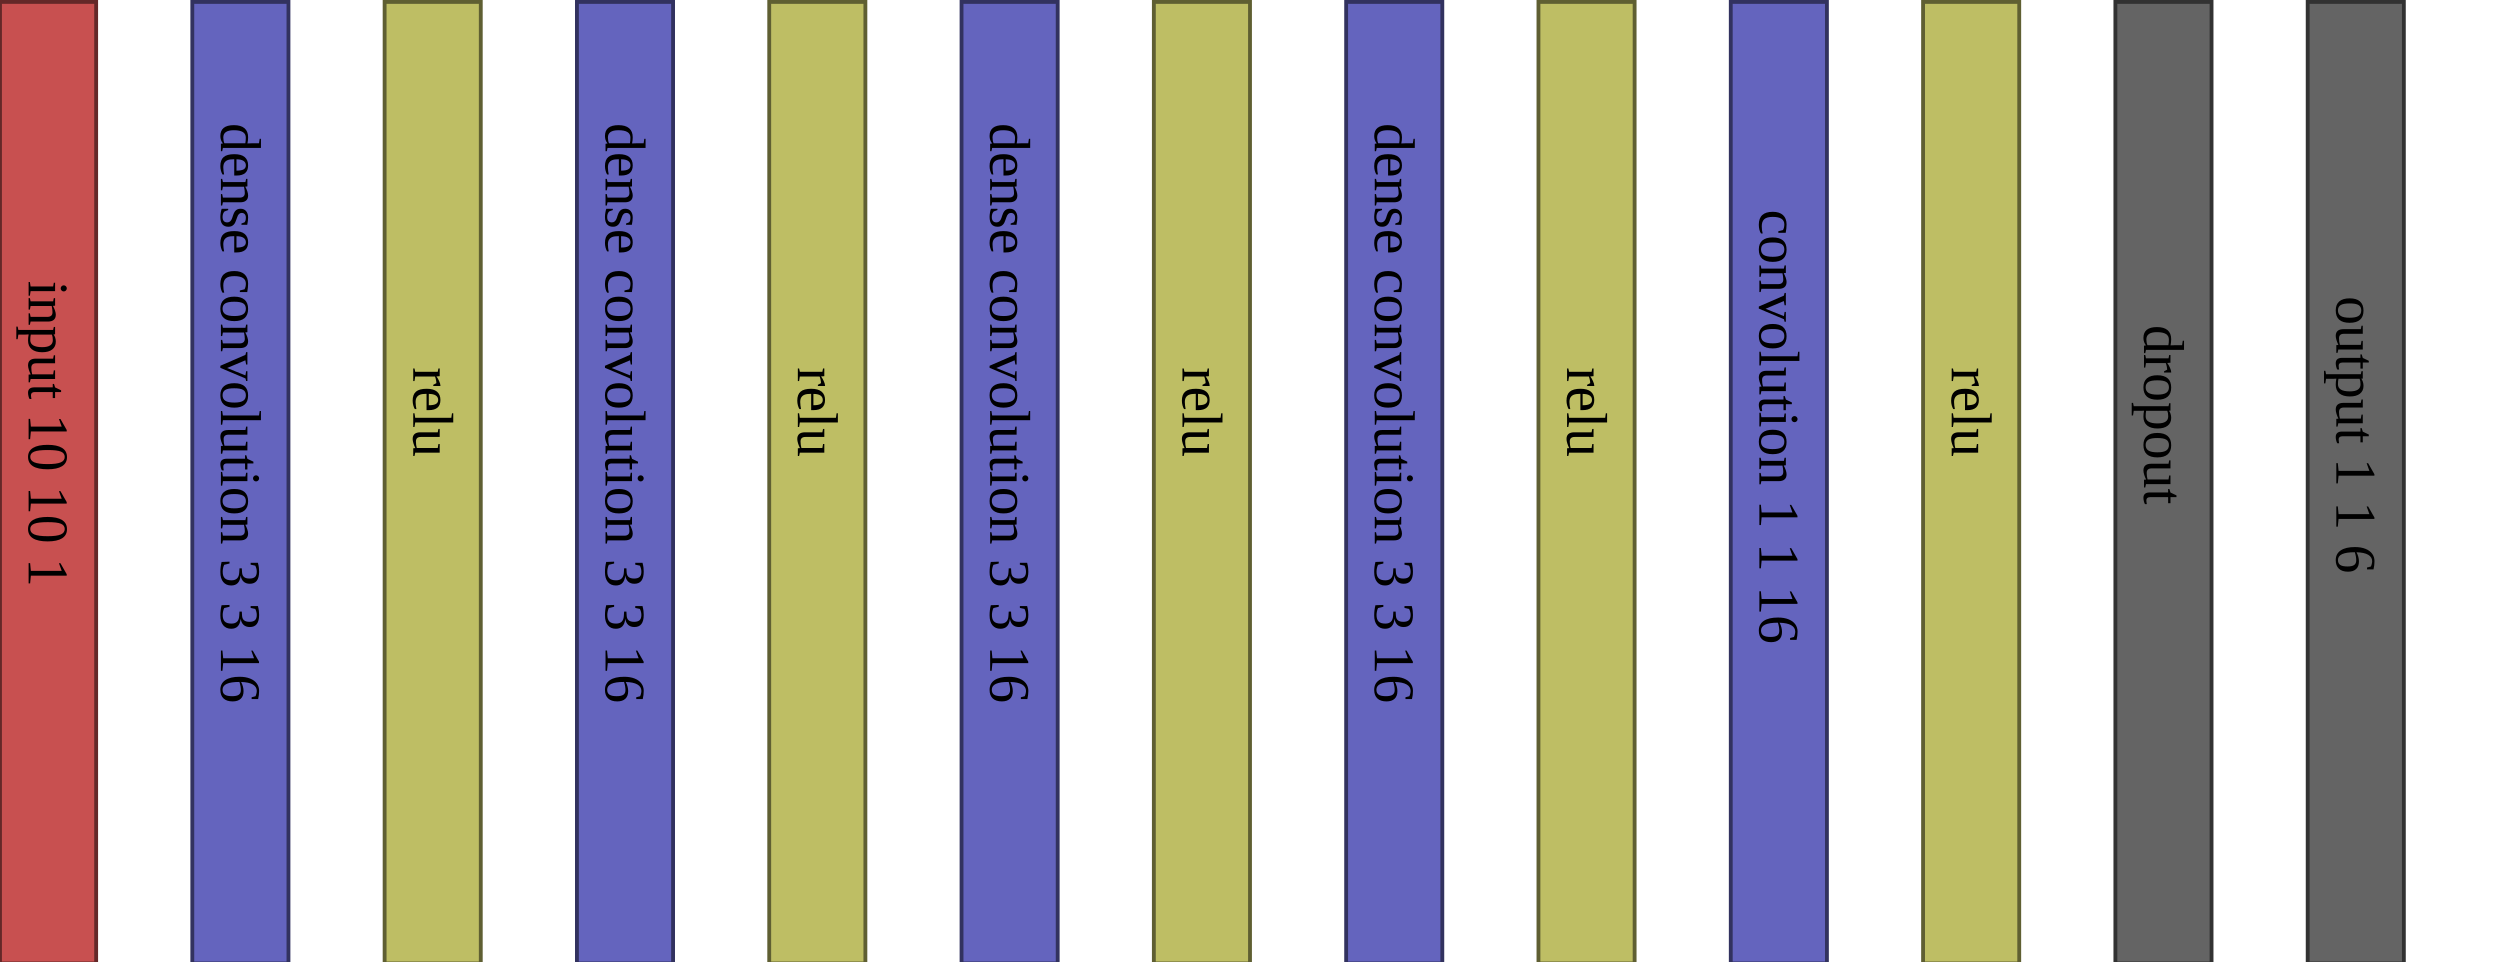
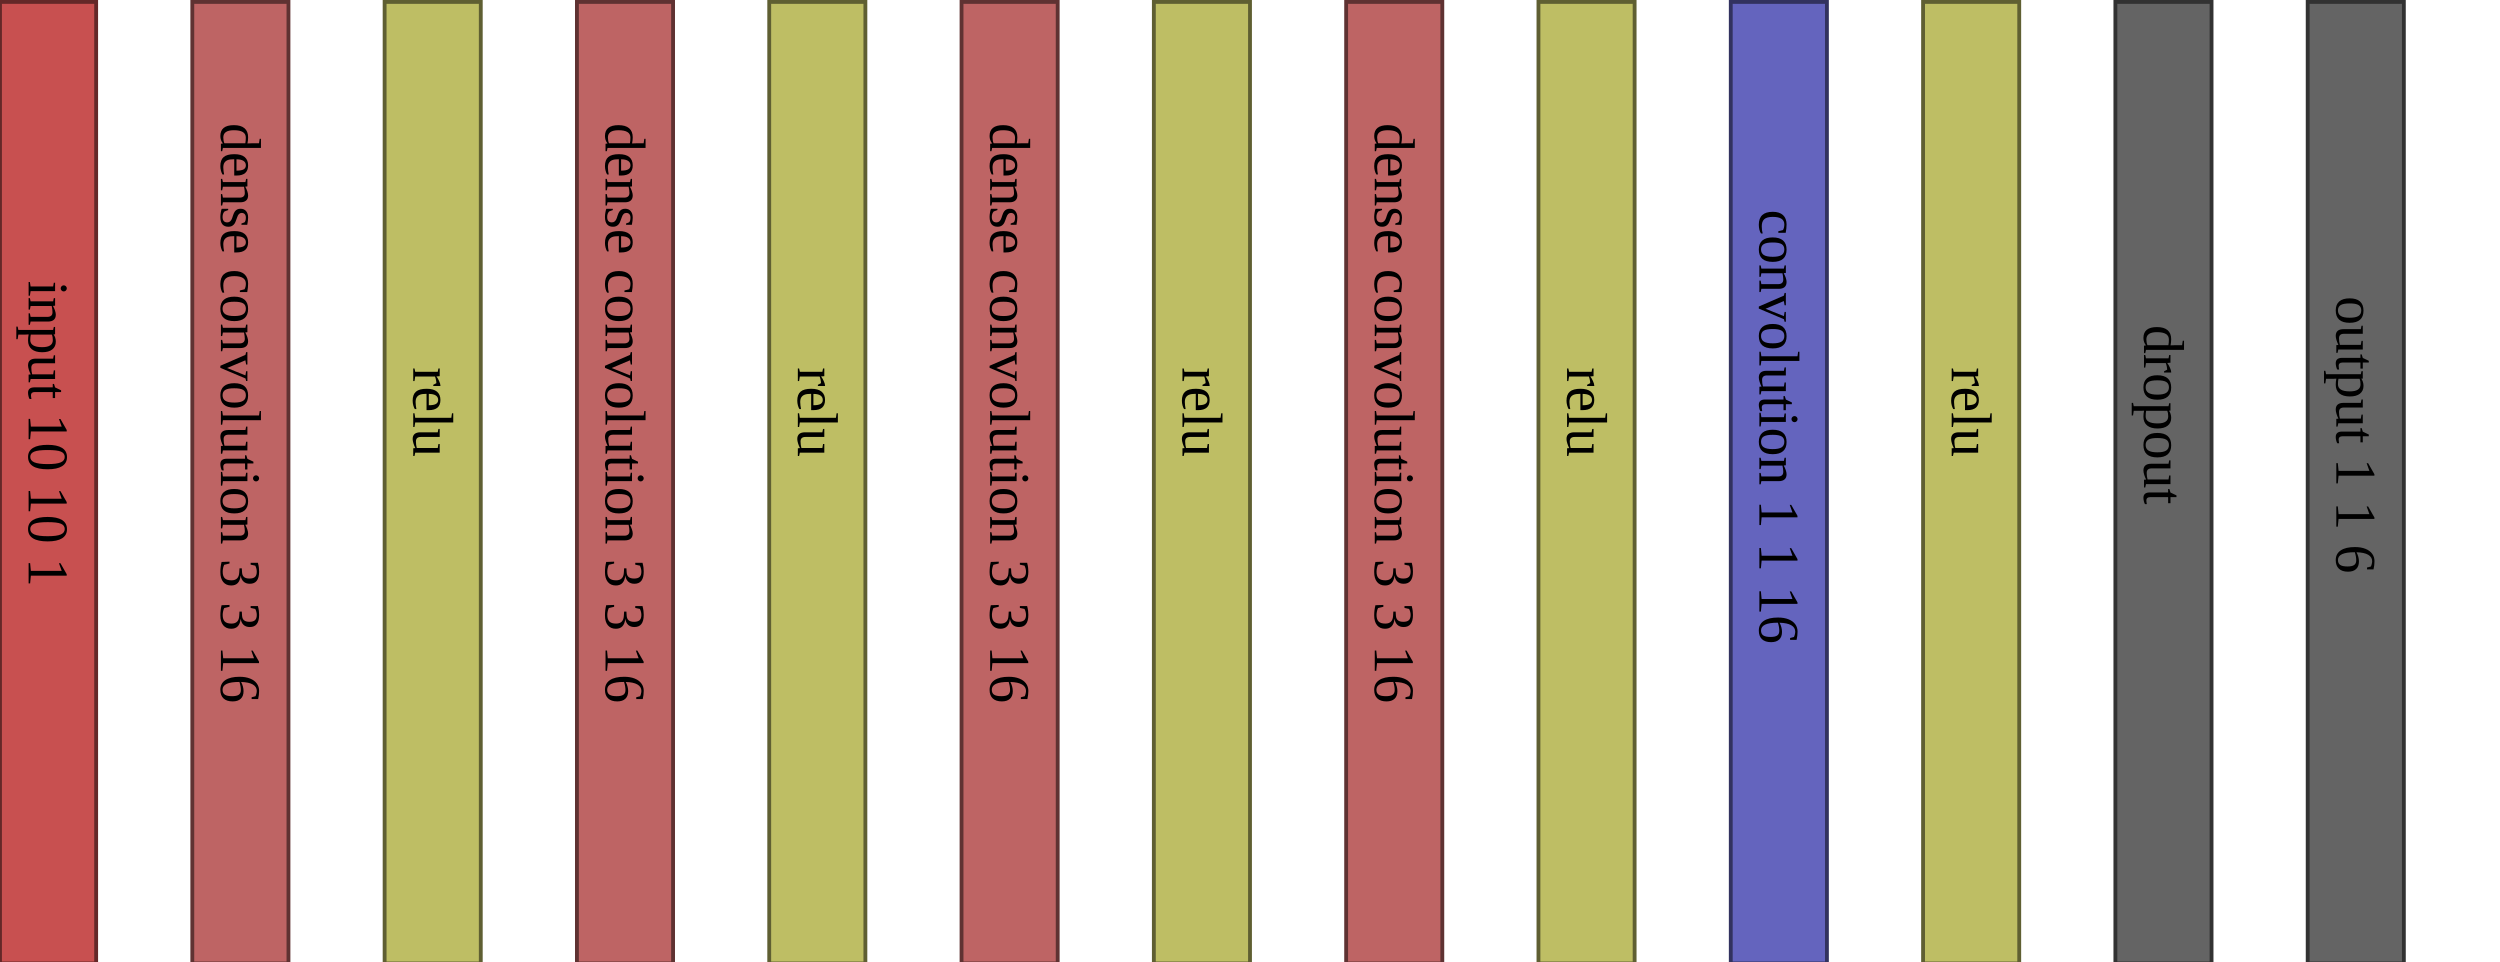
<svg xmlns="http://www.w3.org/2000/svg" version="1.1" width="1300" height="500">
  <rect x="0" y="1" width="50" height="500" fill="rgb(200,80,80)" stroke-width="2" stroke="rgb(100,40,40)" />
  <text x="25" y="146" style="font-size: 30px; writing-mode: tb; ">input 10 10 1 </text>
-   <rect x="100" y="1" width="50" height="500" fill="rgb(100,100,190)" stroke-width="2" stroke="rgb(50,50,95)" />
+   <rect x="100" y="1" width="50" height="500" fill="rgb(190,100,100)" stroke-width="2" stroke="rgb(95,50,50)" />
  <text x="125" y="64" style="font-size: 30px; writing-mode: tb; ">dense convolution 3 3 16 </text>
  <rect x="200" y="1" width="50" height="500" fill="rgb(190,190,100)" stroke-width="2" stroke="rgb(95,95,50)" />
  <text x="225" y="191" style="font-size: 30px; writing-mode: tb; ">relu    </text>
-   <rect x="300" y="1" width="50" height="500" fill="rgb(100,100,190)" stroke-width="2" stroke="rgb(50,50,95)" />
+   <rect x="300" y="1" width="50" height="500" fill="rgb(190,100,100)" stroke-width="2" stroke="rgb(95,50,50)" />
  <text x="325" y="64" style="font-size: 30px; writing-mode: tb; ">dense convolution 3 3 16 </text>
  <rect x="400" y="1" width="50" height="500" fill="rgb(190,190,100)" stroke-width="2" stroke="rgb(95,95,50)" />
  <text x="425" y="191" style="font-size: 30px; writing-mode: tb; ">relu    </text>
-   <rect x="500" y="1" width="50" height="500" fill="rgb(100,100,190)" stroke-width="2" stroke="rgb(50,50,95)" />
+   <rect x="500" y="1" width="50" height="500" fill="rgb(190,100,100)" stroke-width="2" stroke="rgb(95,50,50)" />
  <text x="525" y="64" style="font-size: 30px; writing-mode: tb; ">dense convolution 3 3 16 </text>
  <rect x="600" y="1" width="50" height="500" fill="rgb(190,190,100)" stroke-width="2" stroke="rgb(95,95,50)" />
  <text x="625" y="191" style="font-size: 30px; writing-mode: tb; ">relu    </text>
-   <rect x="700" y="1" width="50" height="500" fill="rgb(100,100,190)" stroke-width="2" stroke="rgb(50,50,95)" />
+   <rect x="700" y="1" width="50" height="500" fill="rgb(190,100,100)" stroke-width="2" stroke="rgb(95,50,50)" />
  <text x="725" y="64" style="font-size: 30px; writing-mode: tb; ">dense convolution 3 3 16 </text>
  <rect x="800" y="1" width="50" height="500" fill="rgb(190,190,100)" stroke-width="2" stroke="rgb(95,95,50)" />
  <text x="825" y="191" style="font-size: 30px; writing-mode: tb; ">relu    </text>
  <rect x="900" y="1" width="50" height="500" fill="rgb(100,100,190)" stroke-width="2" stroke="rgb(50,50,95)" />
  <text x="925" y="109" style="font-size: 30px; writing-mode: tb; ">convolution 1 1 16 </text>
  <rect x="1000" y="1" width="50" height="500" fill="rgb(190,190,100)" stroke-width="2" stroke="rgb(95,95,50)" />
  <text x="1025" y="191" style="font-size: 30px; writing-mode: tb; ">relu    </text>
  <rect x="1100" y="1" width="50" height="500" fill="rgb(100,100,100)" stroke-width="2" stroke="rgb(50,50,50)" />
  <text x="1125" y="169" style="font-size: 30px; writing-mode: tb; ">dropout    </text>
  <rect x="1200" y="1" width="50" height="500" fill="rgb(100,100,100)" stroke-width="2" stroke="rgb(50,50,50)" />
  <text x="1225" y="154" style="font-size: 30px; writing-mode: tb; ">output 1 1 6 </text>
</svg>
